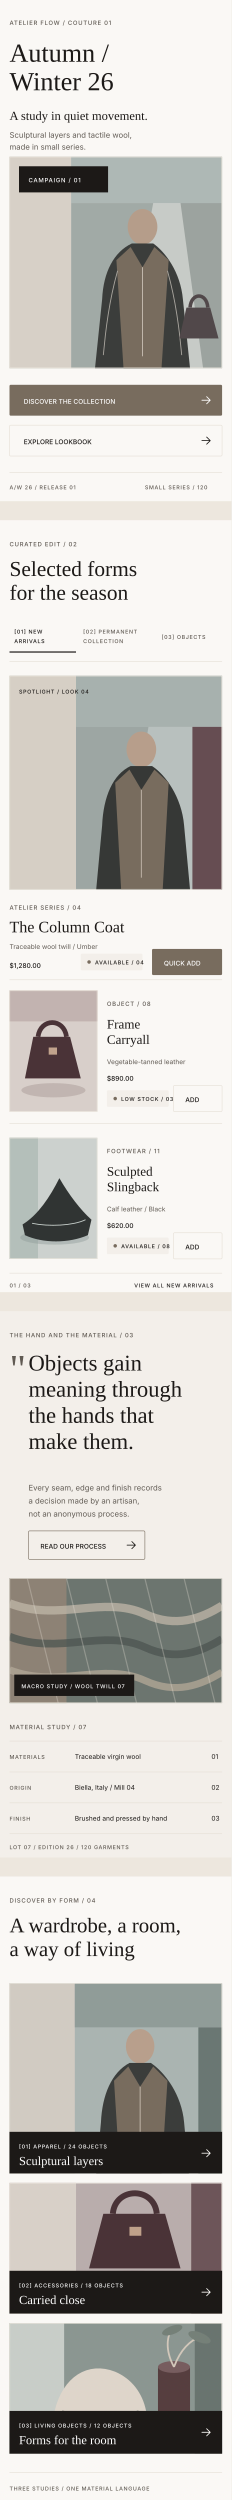
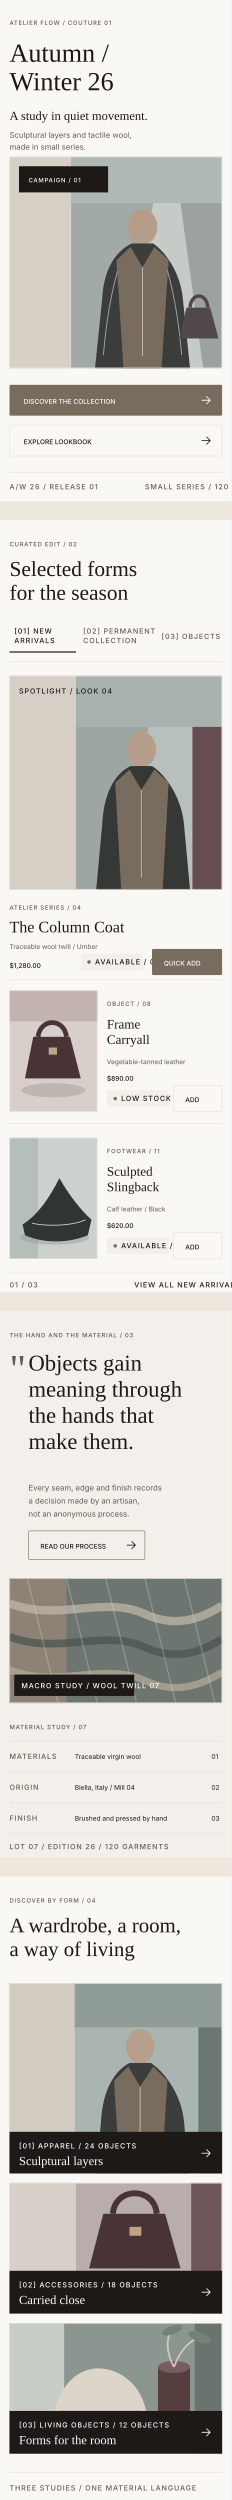
<svg xmlns="http://www.w3.org/2000/svg" width="390" height="4210" viewBox="0 0 390 4210" role="img" aria-labelledby="title desc">
  <defs>
    <style>
-       .serif { font-family: "Playfair Display", Georgia, "Times New Roman", serif; font-weight: 400; letter-spacing: 0; }
+       .serif { font-family: "Playfair Display", "Times New Roman", serif; font-weight: 400; letter-spacing: 0; }
      .sans { font-family: "Plus Jakarta Sans", -apple-system, BlinkMacSystemFont, sans-serif; font-weight: 400; letter-spacing: 0; }
      .ink { fill: #1C1917; }
      .muted { fill: #605A53; }
      .paper { fill: #FAF8F5; }
      .surface { fill: #F3EFEA; }
      .subtle { fill: #EDE7DE; }
      .accent { fill: #786C5E; }
      .on-accent { fill: #FFFFFF; }
      .line { fill: none; stroke: #E5DFD5; stroke-width: 1; }
      .hairline { fill: none; stroke: #EDE7DE; stroke-width: 1; }
      .eyebrow { font-family: "Plus Jakarta Sans", -apple-system, BlinkMacSystemFont, sans-serif; font-size: 10px; font-weight: 500; letter-spacing: 1.2px; }
      .label { font-family: "Plus Jakarta Sans", -apple-system, BlinkMacSystemFont, sans-serif; font-size: 11px; font-weight: 500; letter-spacing: 0; }
      .body { font-family: "Plus Jakarta Sans", -apple-system, BlinkMacSystemFont, sans-serif; font-size: 13px; font-weight: 400; letter-spacing: 0; }
      .small { font-family: "Plus Jakarta Sans", -apple-system, BlinkMacSystemFont, sans-serif; font-size: 11px; font-weight: 400; letter-spacing: 0; }
-       .micro { font-family: "Plus Jakarta Sans", -apple-system, BlinkMacSystemFont, sans-serif; font-size: 9px; font-weight: 500; letter-spacing: 1.08px; }
+       .micro { font-family: "Plus Jakarta Sans", -apple-system, BlinkMacSystemFont, sans-serif; font-size: 12px; font-weight: 500; letter-spacing: 1.44px; }
      .hit { fill: #FFFFFF; fill-opacity: 0; }
    </style>
    <clipPath id="mobile-hero-media">
      <rect x="16" y="264" width="358" height="356" />
    </clipPath>
    <clipPath id="mobile-showcase-spotlight">
      <rect x="16" y="262" width="358" height="360" />
    </clipPath>
    <clipPath id="mobile-showcase-card-one">
      <rect x="16" y="792" width="148" height="204" />
    </clipPath>
    <clipPath id="mobile-showcase-card-two">
      <rect x="16" y="1040" width="148" height="204" />
    </clipPath>
    <clipPath id="mobile-manifesto-material">
      <rect x="16" y="450" width="358" height="210" />
    </clipPath>
    <clipPath id="mobile-bento-apparel">
      <rect x="16" y="180" width="358" height="320" />
    </clipPath>
    <clipPath id="mobile-bento-accessories">
      <rect x="16" y="516" width="358" height="220" />
    </clipPath>
    <clipPath id="mobile-bento-living">
      <rect x="16" y="752" width="358" height="220" />
    </clipPath>
  </defs>
  <rect id="Canvas-Background" width="390" height="4210" class="subtle" />
  <g id="Section-Hero-Editorial" aria-label="Editorial split hero banner, mobile 390 by 844">
    <rect width="390" height="844" class="paper" />
    <g id="Hero-Copy-Mobile">
      <text x="16" y="42" class="eyebrow muted">ATELIER FLOW / COUTURE 01</text>
      <text x="16" y="104" class="serif ink" font-size="44">
        <tspan x="16" dy="0">Autumn /</tspan>
        <tspan x="16" dy="48">Winter 26</tspan>
      </text>
      <text x="16" y="202" class="serif ink" font-size="21">A study in quiet movement.</text>
      <text x="16" y="232" class="body muted">
        <tspan x="16" dy="0">Sculptural layers and tactile wool,</tspan>
        <tspan x="16" dy="20">made in small series.</tspan>
      </text>
    </g>
    <g id="Hero-Media-Container-Mobile" clip-path="url(#mobile-hero-media)">
      <rect x="16" y="264" width="358" height="356" fill="#BBC2BF" />
      <rect x="16" y="264" width="104" height="356" fill="#D7D0C7" />
      <rect x="120" y="264" width="254" height="78" fill="#AEB8B5" />
      <rect x="120" y="342" width="254" height="278" fill="#C7CBC7" />
      <path d="M120 342 L258 342 L206 620 L120 620 Z" fill="#84908C" opacity="0.56" />
      <path d="M374 342 L304 342 L342 620 L374 620 Z" fill="#69736F" opacity="0.46" />
      <ellipse cx="240" cy="382" rx="25" ry="30" fill="#B59D8A" />
      <path d="M222 410 C192 424 174 458 172 504 L160 620 H320 L308 504 C304 458 278 424 258 410 Z" fill="#3B3D3B" />
      <path d="M220 416 L240 450 L260 416 L284 438 L272 620 H208 L196 438 Z" fill="#786C5E" />
      <path d="M240 450 V600" fill="none" stroke="#C8BFB4" stroke-width="1.5" />
      <path d="M198 456 C184 506 178 554 174 598 M282 456 C296 506 302 554 306 598" fill="none" stroke="#AAA69F" stroke-width="1.5" />
      <path d="M302 570 L314 518 H354 L368 570 Z" fill="#51484A" />
      <path d="M320 518 C322 492 348 492 350 518" fill="none" stroke="#51484A" stroke-width="6" />
      <g id="Hero-Campaign-Index-Mobile">
        <rect x="32" y="280" width="150" height="44" fill="#1C1917" />
        <text x="48" y="307" class="eyebrow on-accent">CAMPAIGN / 01</text>
      </g>
    </g>
    <rect x="16.5" y="264.5" width="357" height="355" class="hairline" />
    <g id="Hero-CTA-Primary-Mobile" aria-label="Discover the collection, 358 by 52">
      <rect x="16" y="648" width="358" height="52" rx="2" class="accent" />
      <text x="40" y="680" class="label on-accent">DISCOVER THE COLLECTION</text>
      <path d="M340 674 H354 M348 668 L354 674 L348 680" fill="none" stroke="#FFFFFF" stroke-width="1.4" stroke-linecap="round" stroke-linejoin="round" />
    </g>
    <g id="Hero-CTA-Secondary-Mobile" aria-label="Explore lookbook, 358 by 52">
      <rect x="16" y="716" width="358" height="52" rx="2" class="paper" stroke="#E5DFD5" />
      <text x="40" y="748" class="label ink">EXPLORE LOOKBOOK</text>
      <path d="M340 742 H354 M348 736 L354 742 L348 748" fill="none" stroke="#1C1917" stroke-width="1.4" stroke-linecap="round" stroke-linejoin="round" />
    </g>
    <g id="Hero-Season-Details-Mobile">
      <line x1="16" y1="796" x2="374" y2="796" stroke="#E5DFD5" />
      <text x="16" y="824" class="micro muted">A/W 26 / RELEASE 01</text>
      <text x="244" y="824" class="micro muted">SMALL SERIES / 120</text>
    </g>
  </g>
  <g id="Section-Curated-Showcase" transform="translate(0 876)" aria-label="Featured collection curated showcase, mobile 390 by 1300">
    <rect width="390" height="1300" class="paper" />
    <text x="16" y="44" class="eyebrow muted">CURATED EDIT / 02</text>
    <text x="16" y="94" class="serif ink" font-size="36">
      <tspan x="16" dy="0">Selected forms</tspan>
      <tspan x="16" dy="40">for the season</tspan>
    </text>
    <g id="Showcase-Collection-Tabs-Mobile" class="micro ink">
      <g id="Showcase-Tab-01-Mobile-Active" aria-label="New arrivals active tab, 112 by 52">
        <rect x="16" y="170" width="112" height="52" class="hit" />
        <text x="24" y="191">
          <tspan x="24" dy="0">[01] NEW</tspan>
          <tspan x="24" dy="16">ARRIVALS</tspan>
        </text>
        <line x1="16" y1="222" x2="128" y2="222" stroke="#1C1917" stroke-width="2" />
      </g>
      <g id="Showcase-Tab-02-Mobile" aria-label="Permanent collection tab, 128 by 52">
        <rect x="132" y="170" width="128" height="52" class="hit" />
        <text x="140" y="191" class="muted">
          <tspan x="140" dy="0">[02] PERMANENT</tspan>
          <tspan x="140" dy="16">COLLECTION</tspan>
        </text>
      </g>
      <g id="Showcase-Tab-03-Mobile" aria-label="Objects tab, 110 by 52">
        <rect x="264" y="170" width="110" height="52" class="hit" />
        <text x="272" y="200" class="muted">[03] OBJECTS</text>
      </g>
    </g>
    <line x1="16" y1="238" x2="374" y2="238" stroke="#E5DFD5" />
    <g id="Showcase-Spotlight-Card-Mobile">
      <g id="Spotlight-Media-Mobile" clip-path="url(#mobile-showcase-spotlight)">
        <rect x="16" y="262" width="358" height="360" fill="#B8C0BE" />
        <rect x="16" y="262" width="112" height="360" fill="#D6CFC5" />
        <rect x="128" y="262" width="246" height="86" fill="#A7B1AE" />
        <rect x="324" y="348" width="50" height="274" fill="#664D52" />
        <path d="M128 348 L250 348 L206 622 L128 622 Z" fill="#87928F" opacity="0.56" />
        <ellipse cx="238" cy="386" rx="25" ry="30" fill="#B79E8B" />
        <path d="M220 414 C190 428 174 466 172 514 L162 622 H320 L310 514 C306 466 278 428 256 414 Z" fill="#363836" />
        <path d="M218 420 L238 454 L260 420 L284 442 L274 622 H204 L194 442 Z" fill="#786C5E" />
        <path d="M238 454 V602" fill="none" stroke="#C5B9AD" stroke-width="1.5" />
        <text x="32" y="292" class="micro ink">SPOTLIGHT / LOOK 04</text>
        <rect id="Spotlight-Product-Link-Hit" x="16" y="262" width="358" height="360" class="hit" aria-label="Open The Column Coat" />
      </g>
      <rect x="16.5" y="262.5" width="357" height="359" class="hairline" />
      <text x="16" y="656" class="eyebrow muted">ATELIER SERIES / 04</text>
      <text x="16" y="694" class="serif ink" font-size="27">The Column Coat</text>
      <text x="16" y="722" class="small muted">Traceable wool twill / Umber</text>
      <text x="16" y="754" class="label ink">$1,280.00</text>
      <g id="Spotlight-Availability-Mobile" aria-label="Available status">
        <rect x="136" y="730" width="104" height="28" rx="2" class="surface" />
        <circle cx="150" cy="744" r="3" fill="#786C5E" />
        <text x="160" y="748" class="micro ink">AVAILABLE / 04</text>
      </g>
      <g id="Spotlight-Quick-Add-Mobile" aria-label="Quick add spotlight product, 118 by 44">
        <rect x="256" y="722" width="118" height="44" rx="2" class="accent" />
        <text x="276" y="750" class="label on-accent">QUICK ADD</text>
      </g>
    </g>
    <line x1="16" y1="774" x2="374" y2="774" stroke="#E5DFD5" />
    <g id="Showcase-Standard-Card-01-Mobile">
      <g id="Standard-Card-01-Media-Mobile" clip-path="url(#mobile-showcase-card-one)">
        <rect x="16" y="792" width="148" height="204" fill="#D8CFCA" />
        <rect x="16" y="792" width="148" height="52" fill="#C2B3B0" />
        <ellipse cx="90" cy="960" rx="54" ry="12" fill="#A99B97" opacity="0.5" />
        <path d="M42 940 L56 870 H118 L136 940 Z" fill="#4A3337" />
        <path d="M64 870 C68 838 108 838 112 870" fill="none" stroke="#4A3337" stroke-width="8" />
        <rect x="82" y="888" width="14" height="12" fill="#C1A38C" />
        <rect id="Card-01-Product-Link-Hit" x="16" y="792" width="148" height="204" class="hit" aria-label="Open Frame Carryall" />
      </g>
      <rect x="16.5" y="792.5" width="147" height="203" class="hairline" />
      <text x="180" y="818" class="eyebrow muted">OBJECT / 08</text>
      <text x="180" y="856" class="serif ink" font-size="22">
        <tspan x="180" dy="0">Frame</tspan>
        <tspan x="180" dy="26">Carryall</tspan>
      </text>
      <text x="180" y="916" class="small muted">Vegetable-tanned leather</text>
      <text x="180" y="944" class="label ink">$890.00</text>
      <g id="Card-01-Availability-Mobile" aria-label="Low stock status">
        <rect x="180" y="960" width="104" height="28" rx="2" class="surface" />
        <circle cx="194" cy="974" r="3" fill="#786C5E" />
        <text x="204" y="978" class="micro ink">LOW STOCK / 03</text>
      </g>
      <g id="Card-01-Quick-Add-Mobile" aria-label="Quick add Frame Carryall, 82 by 44">
        <rect x="292" y="952" width="82" height="44" rx="2" class="paper" stroke="#E5DFD5" />
        <text x="312" y="980" class="label ink">ADD</text>
      </g>
    </g>
    <line x1="16" y1="1016" x2="374" y2="1016" stroke="#E5DFD5" />
    <g id="Showcase-Standard-Card-02-Mobile">
      <g id="Standard-Card-02-Media-Mobile" clip-path="url(#mobile-showcase-card-two)">
        <rect x="16" y="1040" width="148" height="204" fill="#CCD1CE" />
        <rect x="16" y="1040" width="48" height="204" fill="#B4BFBA" />
        <ellipse cx="92" cy="1208" rx="58" ry="12" fill="#8D9995" opacity="0.42" />
        <path d="M38 1186 C64 1170 84 1140 100 1108 C116 1136 136 1162 154 1178 L148 1204 C116 1218 72 1218 42 1204 Z" fill="#303433" />
        <path d="M54 1184 C82 1190 124 1188 144 1178" fill="none" stroke="#C4CCC8" stroke-width="1.5" />
        <rect id="Card-02-Product-Link-Hit" x="16" y="1040" width="148" height="204" class="hit" aria-label="Open Sculpted Slingback" />
      </g>
      <rect x="16.5" y="1040.5" width="147" height="203" class="hairline" />
      <text x="180" y="1066" class="eyebrow muted">FOOTWEAR / 11</text>
      <text x="180" y="1104" class="serif ink" font-size="22">
        <tspan x="180" dy="0">Sculpted</tspan>
        <tspan x="180" dy="26">Slingback</tspan>
      </text>
      <text x="180" y="1164" class="small muted">Calf leather / Black</text>
      <text x="180" y="1192" class="label ink">$620.00</text>
      <g id="Card-02-Availability-Mobile" aria-label="Available status">
        <rect x="180" y="1208" width="104" height="28" rx="2" class="surface" />
        <circle cx="194" cy="1222" r="3" fill="#786C5E" />
        <text x="204" y="1226" class="micro ink">AVAILABLE / 08</text>
      </g>
      <g id="Card-02-Quick-Add-Mobile" aria-label="Quick add Sculpted Slingback, 82 by 44">
        <rect x="292" y="1200" width="82" height="44" rx="2" class="paper" stroke="#E5DFD5" />
        <text x="312" y="1228" class="label ink">ADD</text>
      </g>
    </g>
    <g id="Showcase-Footer-Index-Mobile">
      <line x1="16" y1="1268" x2="374" y2="1268" stroke="#E5DFD5" />
      <text x="16" y="1292" class="micro muted">01 / 03</text>
      <text x="226" y="1292" class="micro ink">VIEW ALL NEW ARRIVALS</text>
      <rect x="210" y="1252" width="164" height="44" class="hit" />
    </g>
  </g>
  <g id="Section-Brand-Manifesto" transform="translate(0 2208)" aria-label="Brand manifesto and craftsmanship split, mobile 390 by 920">
    <rect width="390" height="920" class="surface" />
    <text x="16" y="44" class="eyebrow muted">THE HAND AND THE MATERIAL / 03</text>
    <text x="16" y="120" class="serif muted" font-size="68">"</text>
    <text x="48" y="100" class="serif ink" font-size="38">
      <tspan x="48" dy="0">Objects gain</tspan>
      <tspan x="48" dy="44">meaning through</tspan>
      <tspan x="48" dy="44">the hands that</tspan>
      <tspan x="48" dy="44">make them.</tspan>
    </text>
    <text x="48" y="302" class="body muted">
      <tspan x="48" dy="0">Every seam, edge and finish records</tspan>
      <tspan x="48" dy="22">a decision made by an artisan,</tspan>
      <tspan x="48" dy="22">not an anonymous process.</tspan>
    </text>
    <g id="Manifesto-CTA-Mobile" aria-label="Read our process, 196 by 48">
      <rect x="48" y="370" width="196" height="48" rx="2" class="surface" stroke="#786C5E" />
      <text x="68" y="400" class="label ink">READ OUR PROCESS</text>
      <path d="M214 394 H228 M222 388 L228 394 L222 400" fill="none" stroke="#1C1917" stroke-width="1.4" stroke-linecap="round" stroke-linejoin="round" />
    </g>
    <g id="Material-Macro-Media-Mobile" clip-path="url(#mobile-manifesto-material)">
      <rect x="16" y="450" width="358" height="210" fill="#6C756F" />
      <rect x="16" y="450" width="96" height="210" fill="#8D8275" />
      <path d="M16 492 C98 524 174 478 244 510 C296 534 338 518 374 496" fill="none" stroke="#C1B7A8" stroke-width="14" opacity="0.74" />
      <path d="M16 548 C98 580 174 534 244 566 C296 590 338 574 374 552" fill="none" stroke="#4B5350" stroke-width="13" opacity="0.74" />
      <path d="M16 604 C98 636 174 590 244 622 C296 646 338 630 374 608" fill="none" stroke="#B1A696" stroke-width="12" opacity="0.78" />
      <path d="M46 450 L98 660 M112 450 L164 660 M178 450 L230 660 M244 450 L296 660 M310 450 L362 660" stroke="#E3DDD3" stroke-width="2" opacity="0.32" />
      <rect x="24" y="612" width="202" height="36" fill="#1C1917" />
      <text x="36" y="635" class="micro on-accent">MACRO STUDY / WOOL TWILL 07</text>
    </g>
    <rect x="16.5" y="450.5" width="357" height="209" class="hairline" />
    <g id="Material-Technical-Sheet-Mobile">
      <text x="16" y="704" class="eyebrow muted">MATERIAL STUDY / 07</text>
      <line x1="16" y1="724" x2="374" y2="724" stroke="#E5DFD5" />
      <text x="16" y="754" class="micro muted">MATERIALS</text>
      <text x="126" y="754" class="small ink">Traceable virgin wool</text>
      <text x="356" y="754" class="small ink">01</text>
      <line x1="16" y1="776" x2="374" y2="776" stroke="#E5DFD5" />
      <text x="16" y="806" class="micro muted">ORIGIN</text>
      <text x="126" y="806" class="small ink">Biella, Italy / Mill 04</text>
      <text x="356" y="806" class="small ink">02</text>
      <line x1="16" y1="828" x2="374" y2="828" stroke="#E5DFD5" />
      <text x="16" y="858" class="micro muted">FINISH</text>
      <text x="126" y="858" class="small ink">Brushed and pressed by hand</text>
      <text x="356" y="858" class="small ink">03</text>
      <line x1="16" y1="880" x2="374" y2="880" stroke="#E5DFD5" />
      <text x="16" y="906" class="micro muted">LOT 07 / EDITION 26 / 120 GARMENTS</text>
    </g>
  </g>
  <g id="Section-Bento-Discovery" transform="translate(0 3160)" aria-label="Asymmetrical category bento discovery, mobile 390 by 1050">
    <rect width="390" height="1050" class="paper" />
    <text x="16" y="44" class="eyebrow muted">DISCOVER BY FORM / 04</text>
    <text x="16" y="94" class="serif ink" font-size="35">
      <tspan x="16" dy="0">A wardrobe, a room,</tspan>
      <tspan x="16" dy="40">a way of living</tspan>
    </text>
    <g id="Bento-Category-Apparel-Mobile" aria-label="Explore Apparel category">
      <g id="Bento-Apparel-Media-Mobile" clip-path="url(#mobile-bento-apparel)">
        <rect x="16" y="180" width="358" height="320" fill="#AAB4B1" />
        <rect x="16" y="180" width="110" height="320" fill="#D1CBC2" />
        <rect x="126" y="180" width="248" height="74" fill="#909C98" />
        <rect x="334" y="254" width="40" height="246" fill="#6A7773" />
        <ellipse cx="236" cy="286" rx="24" ry="29" fill="#B89F8C" />
        <path d="M218 314 C188 330 172 368 170 414 L162 500 H318 L310 414 C306 368 278 330 254 314 Z" fill="#3B3D3B" />
        <path d="M216 320 L236 354 L258 320 L282 344 L272 500 H202 L192 344 Z" fill="#786C5E" />
        <path d="M236 354 V480" fill="none" stroke="#C9BCAF" stroke-width="1.5" />
      </g>
      <rect x="16.5" y="180.5" width="357" height="319" class="hairline" />
      <rect x="16" y="430" width="358" height="70" fill="#1C1917" />
      <text x="32" y="458" class="micro on-accent">[01] APPAREL / 24 OBJECTS</text>
      <text x="32" y="486" class="serif on-accent" font-size="21">Sculptural layers</text>
      <path d="M340 466 H354 M348 460 L354 466 L348 472" fill="none" stroke="#FAF8F5" stroke-width="1.4" stroke-linecap="round" stroke-linejoin="round" />
      <rect x="16" y="180" width="358" height="320" class="hit" />
    </g>
    <g id="Bento-Category-Accessories-Mobile" aria-label="Explore Accessories category">
      <g id="Bento-Accessories-Media-Mobile" clip-path="url(#mobile-bento-accessories)">
        <rect x="16" y="516" width="358" height="220" fill="#B9ADAC" />
        <rect x="16" y="516" width="112" height="220" fill="#D8D0C8" />
        <rect x="322" y="516" width="52" height="220" fill="#6D5559" />
        <ellipse cx="226" cy="678" rx="84" ry="14" fill="#8D7D7D" opacity="0.42" />
        <path d="M150 660 L174 568 H278 L304 660 Z" fill="#4A3337" />
        <path d="M190 568 C194 522 260 522 264 568" fill="none" stroke="#4A3337" stroke-width="10" />
        <rect x="218" y="590" width="20" height="15" fill="#BFA18A" />
      </g>
      <rect x="16.5" y="516.5" width="357" height="219" class="hairline" />
      <rect x="16" y="664" width="358" height="72" fill="#1C1917" />
      <text x="32" y="692" class="micro on-accent">[02] ACCESSORIES / 18 OBJECTS</text>
      <text x="32" y="720" class="serif on-accent" font-size="21">Carried close</text>
      <path d="M340 700 H354 M348 694 L354 700 L348 706" fill="none" stroke="#FAF8F5" stroke-width="1.4" stroke-linecap="round" stroke-linejoin="round" />
      <rect x="16" y="516" width="358" height="220" class="hit" />
    </g>
    <g id="Bento-Category-Living-Mobile" aria-label="Explore Living Objects category">
      <g id="Bento-Living-Media-Mobile" clip-path="url(#mobile-bento-living)">
        <rect x="16" y="752" width="358" height="220" fill="#8B9691" />
        <rect x="16" y="752" width="92" height="220" fill="#C8CDC8" />
        <rect x="328" y="752" width="46" height="220" fill="#69746F" />
        <ellipse cx="184" cy="922" rx="104" ry="16" fill="#66716C" opacity="0.38" />
        <path d="M92 900 C106 842 148 816 194 834 C222 846 240 870 246 900 Z" fill="#DED5CA" />
        <path d="M108 900 L100 946 M230 900 L238 946" stroke="#4B514E" stroke-width="6" />
        <rect x="266" y="826" width="54" height="84" fill="#563E3F" />
        <ellipse cx="293" cy="826" rx="27" ry="10" fill="#775D5F" />
        <path d="M293 826 C278 798 280 774 292 758 M293 826 C304 796 320 782 338 774" fill="none" stroke="#D2C7BA" stroke-width="3" />
        <ellipse cx="290" cy="764" rx="18" ry="7" fill="#758078" transform="rotate(-20 290 764)" />
        <ellipse cx="336" cy="776" rx="20" ry="8" fill="#758078" transform="rotate(22 336 776)" />
      </g>
      <rect x="16.5" y="752.5" width="357" height="219" class="hairline" />
      <rect x="16" y="900" width="358" height="72" fill="#1C1917" />
      <text x="32" y="928" class="micro on-accent">[03] LIVING OBJECTS / 12 OBJECTS</text>
      <text x="32" y="956" class="serif on-accent" font-size="21">Forms for the room</text>
      <path d="M340 936 H354 M348 930 L354 936 L348 942" fill="none" stroke="#FAF8F5" stroke-width="1.4" stroke-linecap="round" stroke-linejoin="round" />
      <rect x="16" y="752" width="358" height="220" class="hit" />
    </g>
    <g id="Bento-Footer-Mobile">
      <line x1="16" y1="1004" x2="374" y2="1004" stroke="#E5DFD5" />
      <text x="16" y="1034" class="micro muted">THREE STUDIES / ONE MATERIAL LANGUAGE</text>
    </g>
  </g>
</svg>
